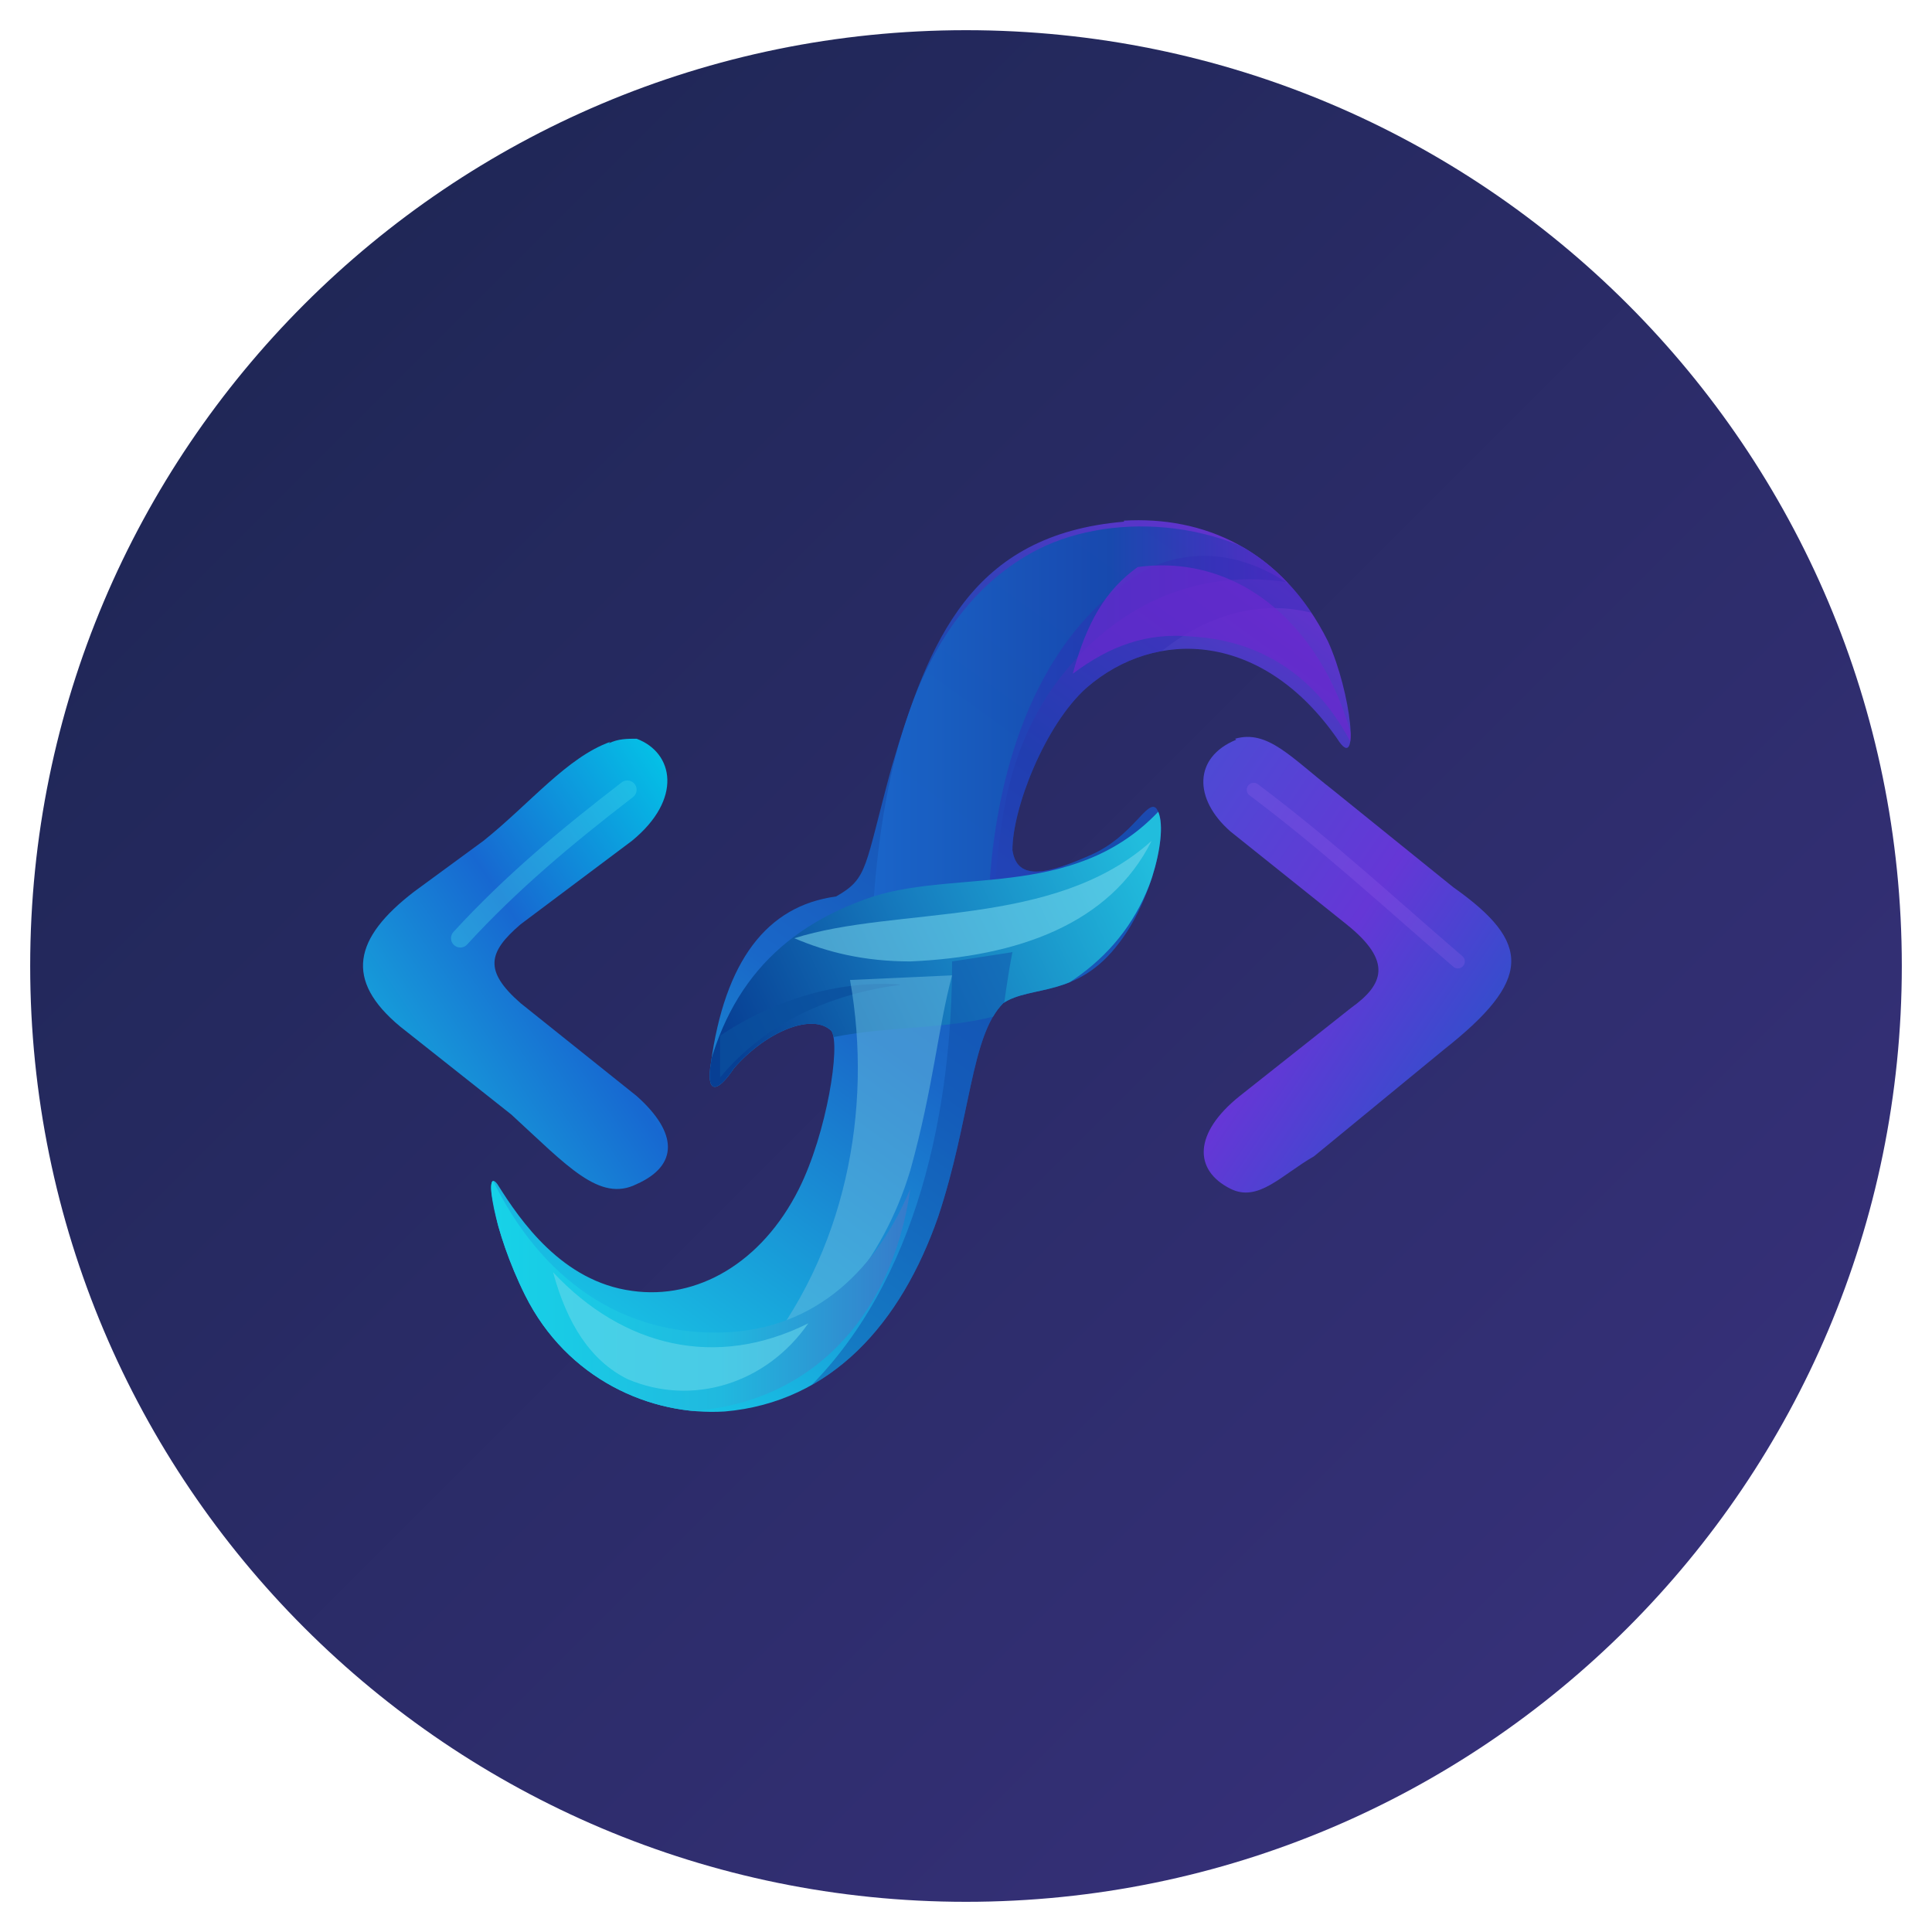
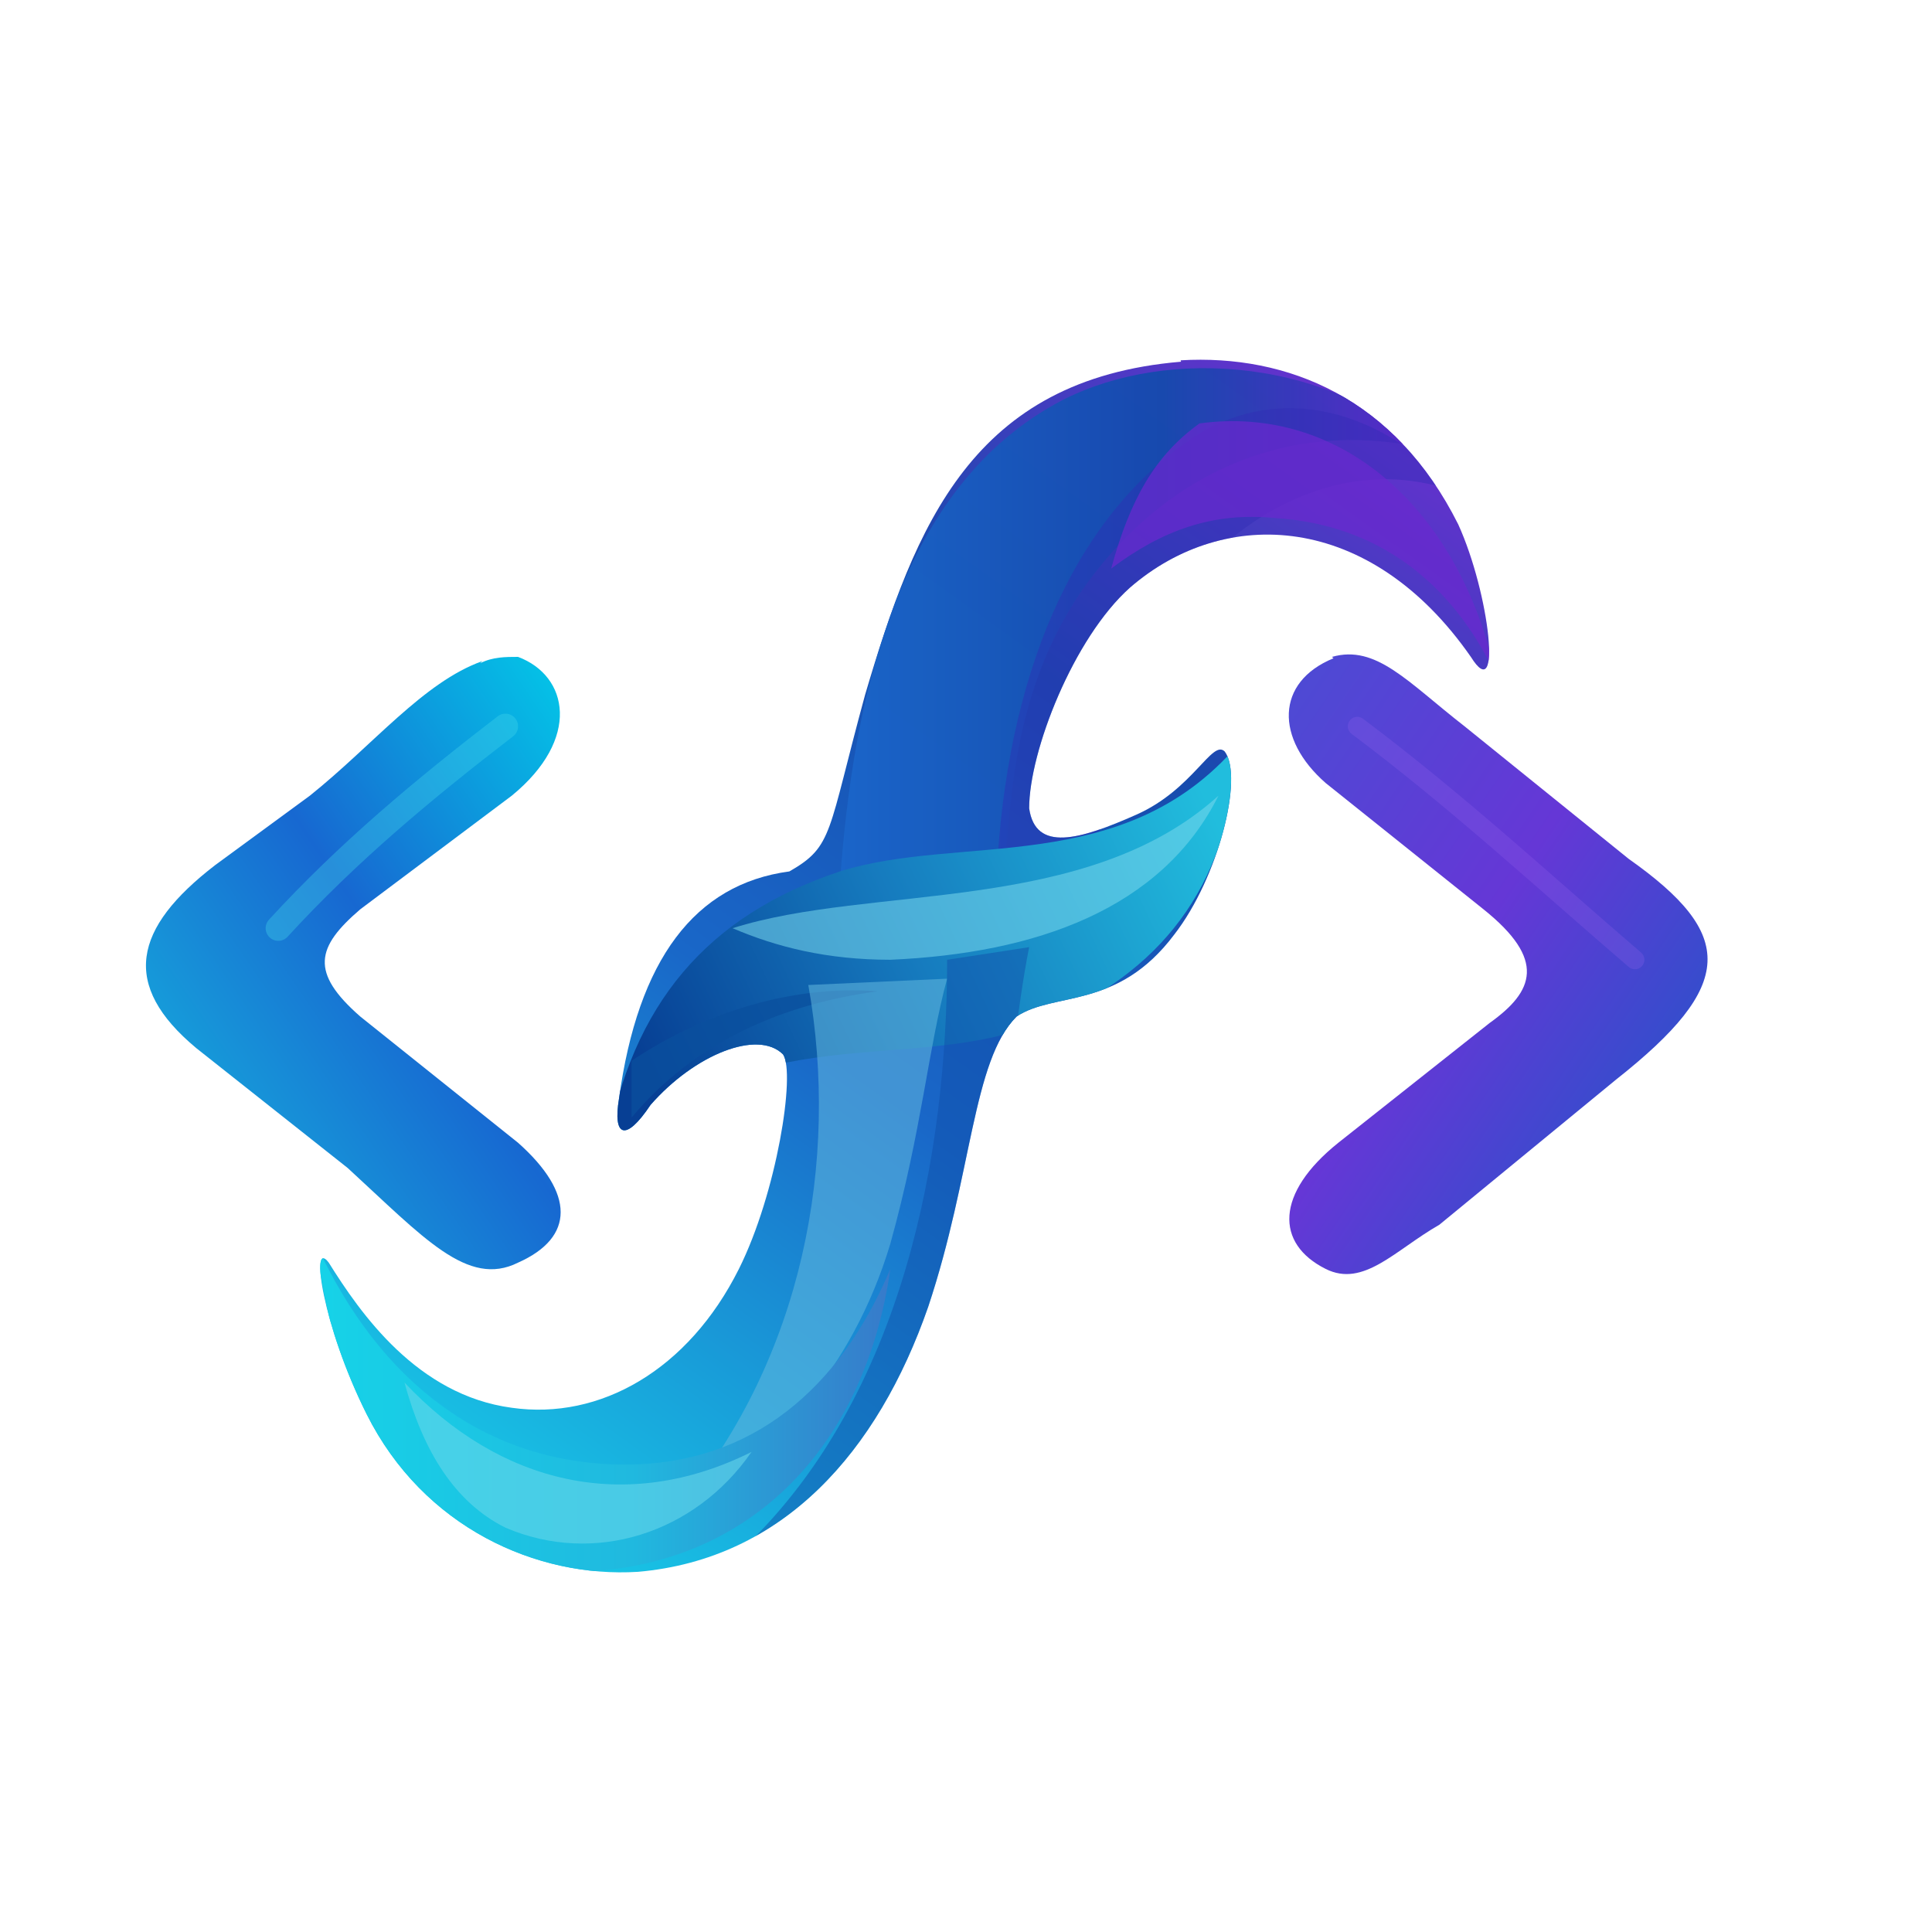
<svg xmlns="http://www.w3.org/2000/svg" viewBox="0 0 256 256" role="img" aria-label="fhtml">
  <defs>
-     <linearGradient id="bg" x1="0" y1="0" x2="1" y2="1">
-       <stop offset="0" stop-color="#1b2550" />
-       <stop offset="1" stop-color="#3a327f" />
-     </linearGradient>
    <linearGradient id="leftG" x1="1" y1="0" x2="0" y2="1">
      <stop offset="0" stop-color="#03c7e8" />
      <stop offset="0.45" stop-color="#1768d1" />
      <stop offset="1" stop-color="#16bedf" />
    </linearGradient>
    <linearGradient id="rightG" x1="0" y1="0" x2="1" y2="1">
      <stop offset="0" stop-color="#4c4bd4" />
      <stop offset="0.45" stop-color="#6537d6" />
      <stop offset="1" stop-color="#145cc6" />
    </linearGradient>
    <linearGradient id="centerG" x1="0.15" y1="1" x2="0.85" y2="0">
      <stop offset="0" stop-color="#18cee8" />
      <stop offset="0.42" stop-color="#1967c8" />
      <stop offset="0.72" stop-color="#174bad" />
      <stop offset="1" stop-color="#6531ce" />
    </linearGradient>
    <linearGradient id="swooshG" x1="0" y1="0.6" x2="1" y2="0.3">
      <stop offset="0" stop-color="#073f94" />
      <stop offset="0.48" stop-color="#167cbf" />
      <stop offset="1" stop-color="#21bddd" />
    </linearGradient>
    <linearGradient id="tailG" x1="0" y1="0" x2="1" y2="0">
      <stop offset="0" stop-color="#16d3e8" />
      <stop offset="0.55" stop-color="#20b9df" />
      <stop offset="1" stop-color="#377aca" />
    </linearGradient>
    <linearGradient id="archG" x1="0" y1="0" x2="1" y2="0">
      <stop offset="0" stop-color="#1a66c9" />
      <stop offset="0.55" stop-color="#1549ad" />
      <stop offset="1" stop-color="#5b27c8" />
    </linearGradient>
    <clipPath id="centerClip">
      <path d="M214.07 58.22C181 61 172 84 164 111C158 133 159 135 152 139C137 141 128 153 125 175C124 181 126 182 130 176C137 168 147 164 151 168C153 171 150 190 144 202C136 218 122 226 108 224C93 222 84 209 79 201C76 197 78 211 85 225C94 243 112 251 128 250C151 248 166 231 174 208C181 187 181 169 188 162C194 158 204 161 213 149C220 140 224 124 221 120C219 118 216 126 207 130C198 134 191 136 190 129C190 120 197 102 206 94C221 81 244 82 260 105C265 113 263 95 258 84C248 64 231 57 214 58Z" />
    </clipPath>
  </defs>
-   <circle cx="128" cy="128" r="124" fill="url(#bg)" />
-   <g transform="translate(17.34 33.33) scale(0.6148)">
+   <g transform="translate(-22.49 -0.75) scale(0.8361)">
    <path d="M103.34 105.67C94 109 86 119 76 127L61 138C48 148 46 157 58 167L82 186C94 197 101 205 109 201C118 197 118 190 109 182L84 162C76 155 77 151 84 145L108 127C119 118 117 108 109 105C107 105 105 105 103 106Z" fill="url(#leftG)" />
    <path d="M238.23 105.22C229 109 229 118 237 125L262 145C272 153 270 158 263 163L239 182C229 190 229 198 237 202C243 205 248 199 255 195L283 172C302 157 302 149 285 137L259 116C250 109 245 103 238 105Z" fill="url(#rightG)" />
    <path d="M214.07 58.22C181 61 172 84 164 111C158 133 159 135 152 139C137 141 128 153 125 175C124 181 126 182 130 176C137 168 147 164 151 168C153 171 150 190 144 202C136 218 122 226 108 224C93 222 84 209 79 201C76 197 78 211 85 225C94 243 112 251 128 250C151 248 166 231 174 208C181 187 181 169 188 162C194 158 204 161 213 149C220 140 224 124 221 120C219 118 216 126 207 130C198 134 191 136 190 129C190 120 197 102 206 94C221 81 244 82 260 105C265 113 263 95 258 84C248 64 231 57 214 58Z" fill="url(#centerG)" />
    <g clip-path="url(#centerClip)">
      <path d="M160 141C162 112 169 79 194 65C210 56 236 57 253 72C231 67 211 76 198 95C188 110 187 126 186 141Z" fill="url(#archG)" opacity="0.95" />
      <path d="M185 137C187 106 198 81 218 69C231 62 246 66 258 79C245 74 231 78 220 88C207 100 202 118 201 135Z" fill="#2f2bb4" opacity="0.42" />
      <path d="M217 68C239 65 258 81 264 108C257 93 245 84 229 83C219 82 211 85 203 91C206 80 210 73 217 68Z" fill="#6a28cf" opacity="0.72" />
      <path d="M123 183C127 160 139 146 160 139C179 133 205 140 223 119C222 140 212 154 194 162C173 172 149 161 123 183Z" fill="url(#swooshG)" />
      <path d="M143 148C165 141 199 146 220 127C211 145 191 152 168 153C158 153 150 151 143 148Z" fill="#79d8ec" opacity="0.55" />
      <path d="M127 178C137 166 151 160 166 158C153 157 139 161 127 169Z" fill="#0a4f9e" opacity="0.75" />
      <path d="M155 157C160 185 154 216 135 239C149 232 162 218 168 198C173 180 174 167 177 156Z" fill="#62b8df" opacity="0.55" />
      <path d="M177 153C177 184 170 222 145 246C165 236 180 214 184 189C187 174 188 161 190 151Z" fill="#0e4ea9" opacity="0.48" />
      <path d="M77 198C87 220 104 233 126 233C146 233 160 221 168 202C164 230 146 249 119 250C96 248 81 230 77 198Z" fill="url(#tailG)" />
      <path d="M91 220C106 236 126 241 146 231C137 244 121 249 107 243C99 239 94 231 91 220Z" fill="#68d8eb" opacity="0.58" />
    </g>
    <path d="M71 148C82 136 94 126 107 116" fill="none" stroke="#45d8ec" stroke-width="4" stroke-linecap="round" opacity="0.35" />
    <path d="M242 116C258 128 272 141 286 153" fill="none" stroke="#9a66ef" stroke-width="3" stroke-linecap="round" opacity="0.23" />
  </g>
</svg>
